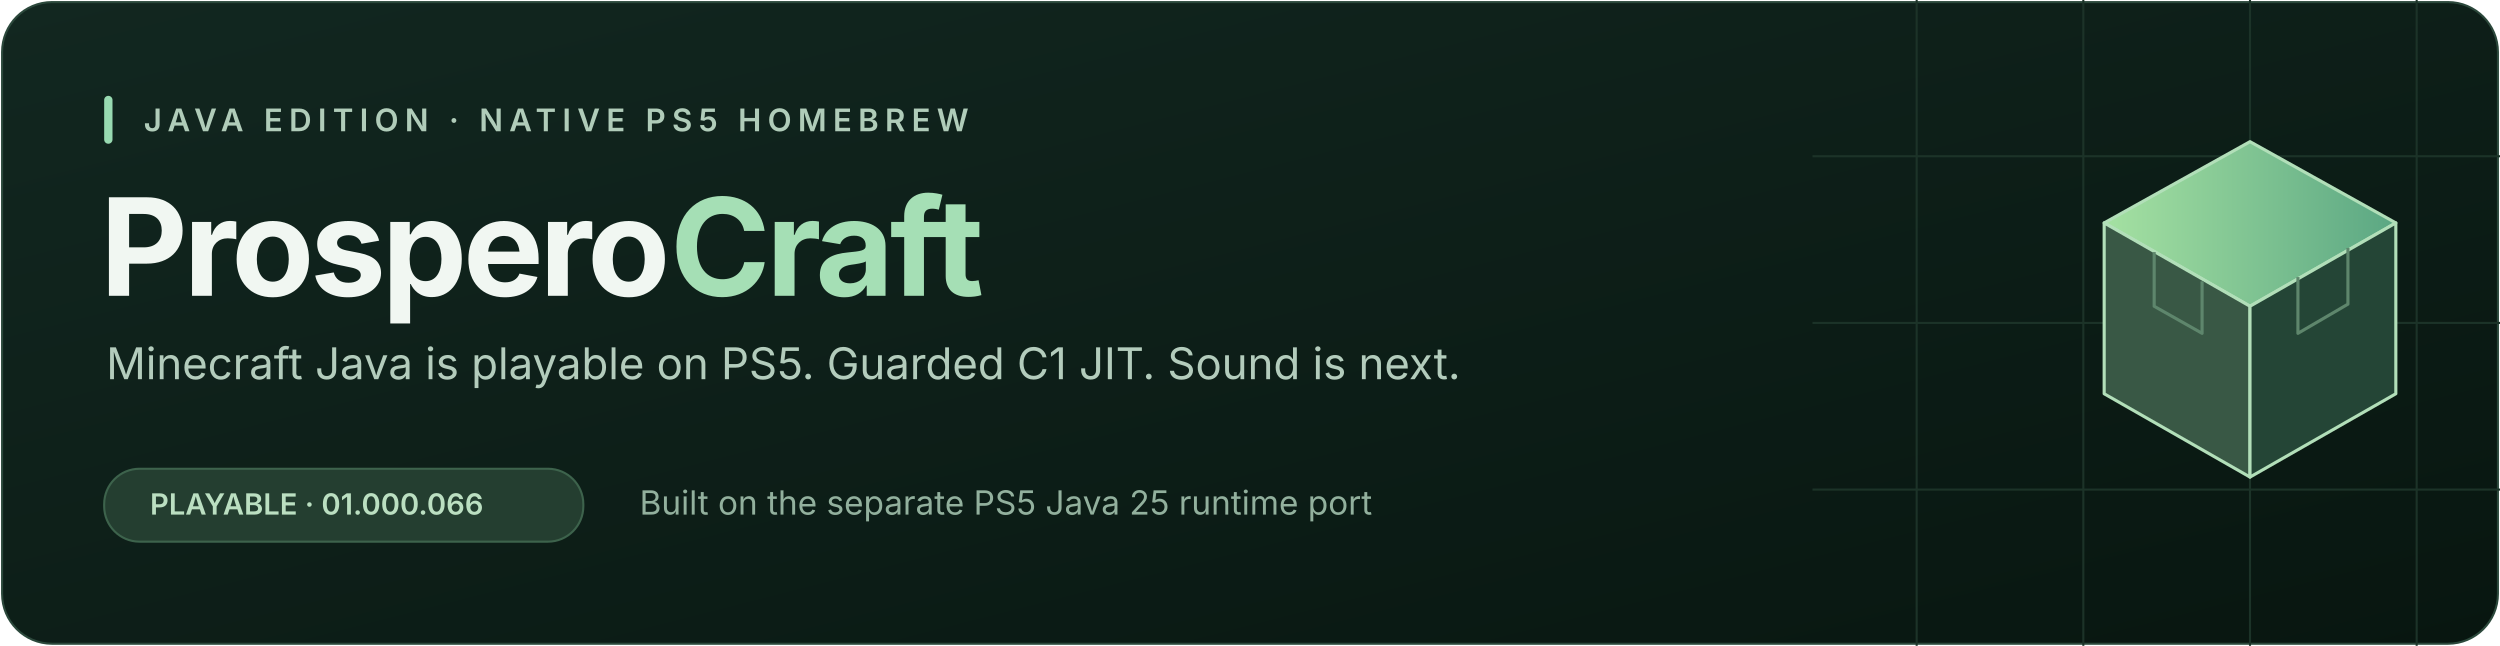
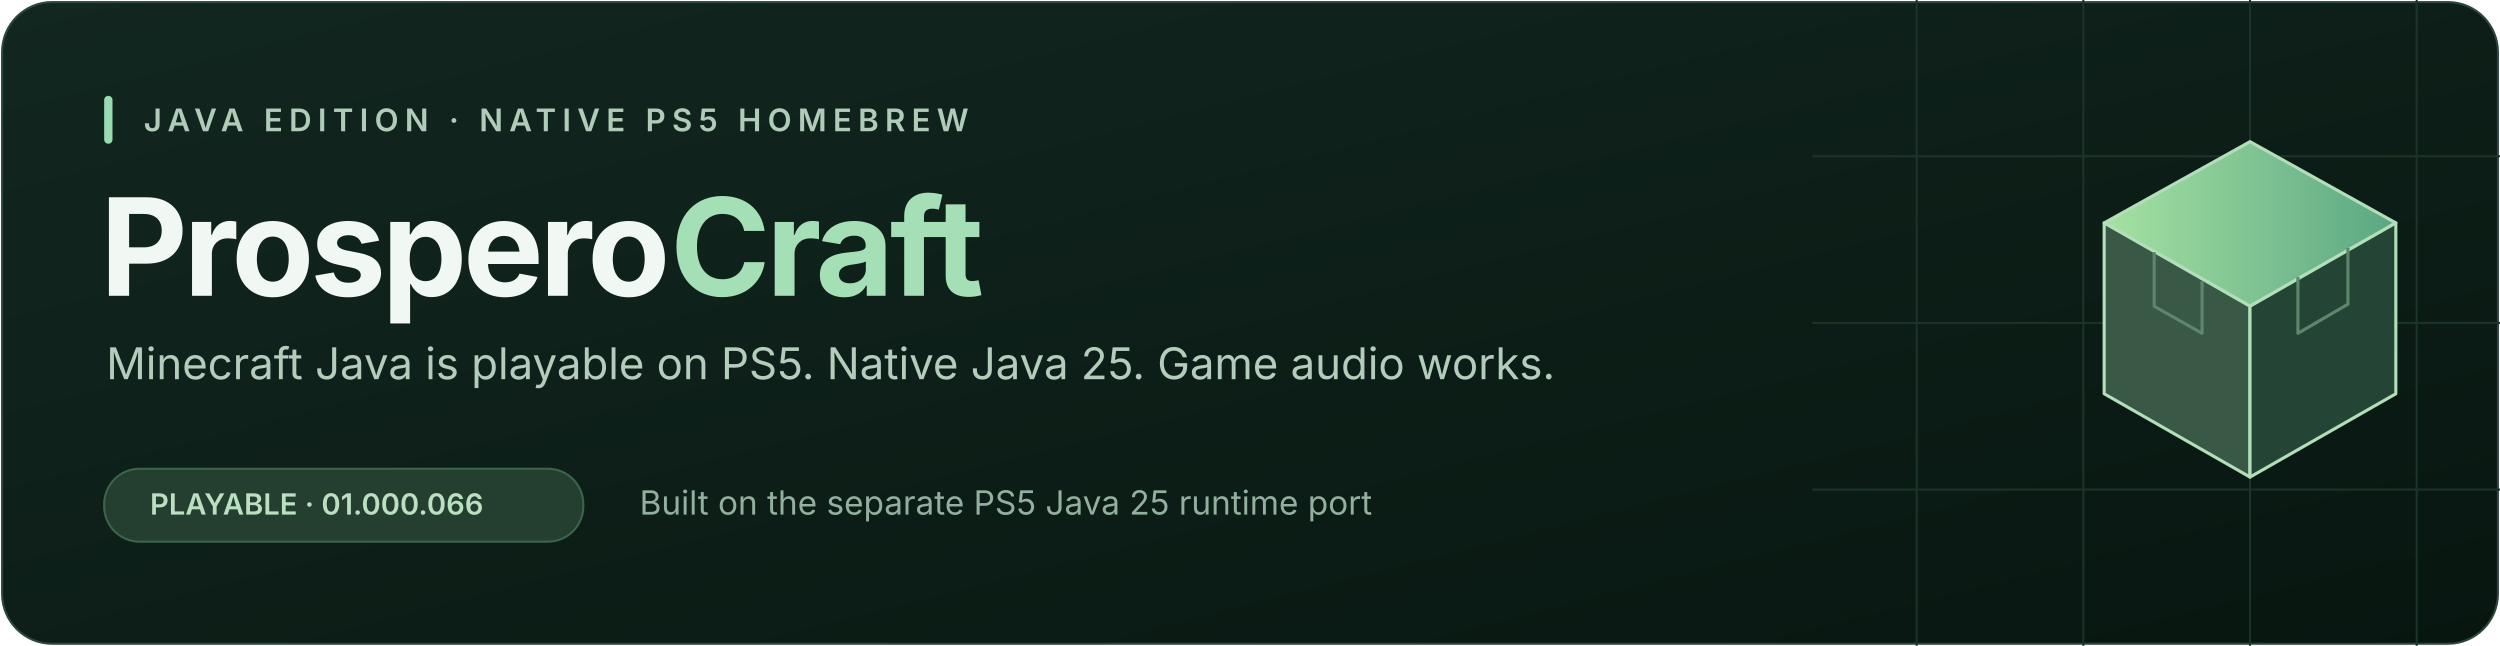
<svg xmlns="http://www.w3.org/2000/svg" width="1200" height="310" viewBox="0 0 1200 310" role="img" aria-labelledby="title description">
  <defs>
    <linearGradient id="background" x2="1" y2="1">
      <stop stop-color="#122720" />
      <stop offset="1" stop-color="#081610" />
    </linearGradient>
    <linearGradient id="grass">
      <stop stop-color="#a5e1a2" />
      <stop offset="1" stop-color="#5ba783" />
    </linearGradient>
  </defs>
  <rect x="1" y="1" width="1198" height="308" rx="24" fill="url(#background)" stroke="#2b483b" />
  <path d="M920 0v310M1000 0v310M1080 0v310M1160 0v310M870 75h330M870 155h330M870 235h330" stroke="#1c3328" />
  <g stroke="#b2dfb9" stroke-width="1.5" stroke-linejoin="round">
    <path d="M1010 107l70-39 70 39-70 40z" fill="url(#grass)" />
    <path d="M1010 107l70 40v82l-70-40z" fill="#395845" />
    <path d="M1080 147l70-40v82l-70 40z" fill="#244536" />
    <path d="M1034 121v26l23 13v-25M1103 133v27l24-14v-27" fill="none" stroke="#5e866c" />
  </g>
  <rect x="50" y="46" width="4" height="23" rx="2" fill="#98dab1" />
  <g font-family="Inter,Segoe UI,Arial,sans-serif">
    <text x="69" y="63" font-size="15" font-weight="600" letter-spacing="3" fill="#b0ccb9">JAVA EDITION · NATIVE PS5 HOMEBREW</text>
    <text x="48" y="142" font-size="65" font-weight="700" letter-spacing="-2" fill="#f1f7f2">Prospero<tspan fill="#a5dfb5">Craft</tspan>
    </text>
-     <text x="51" y="182" font-size="21" fill="#b3ccbc">Minecraft Java is playable on PS5. Guarded C1 JIT. Sound is next.</text>
+     <text x="51" y="182" font-size="21" fill="#b3ccbc">Minecraft Java is playable on PS5. Native Java 25. Game audio works.</text>
    <rect x="50" y="225" width="230" height="35" rx="17" fill="#243e30" stroke="#3d634c" />
    <text x="72" y="247" font-size="14" font-weight="600" fill="#bbdfc1">PLAYABLE · 01.000.066</text>
    <text x="307" y="247" font-size="16" fill="#92b09d">Built on the separate PS5 Java 25 runtime port</text>
  </g>
</svg>
